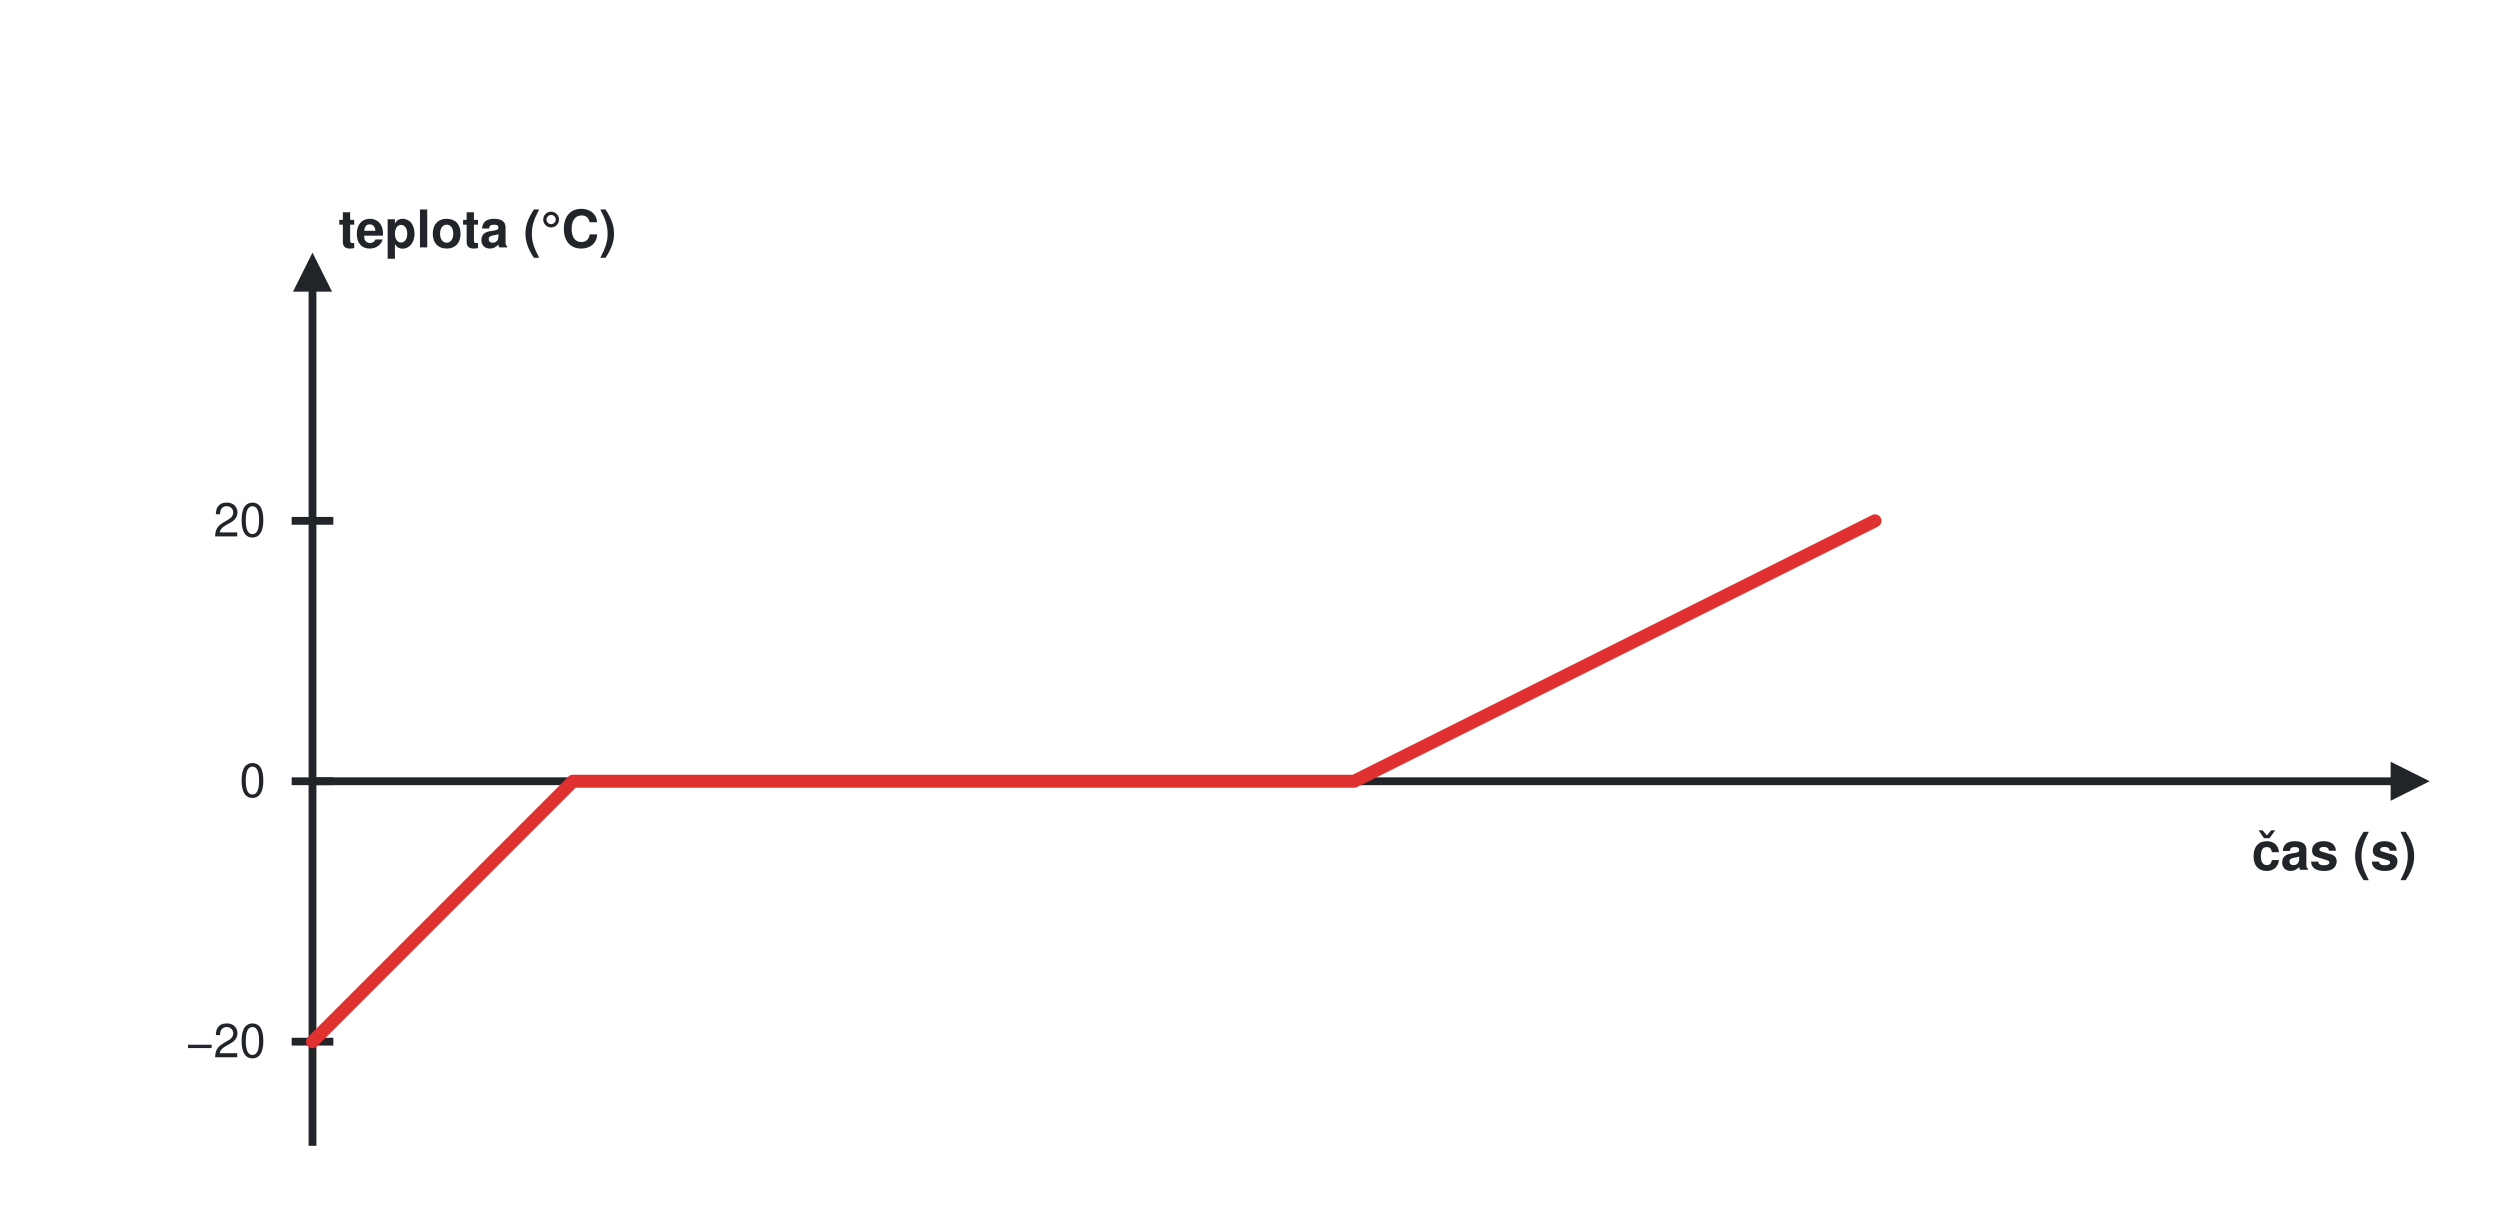
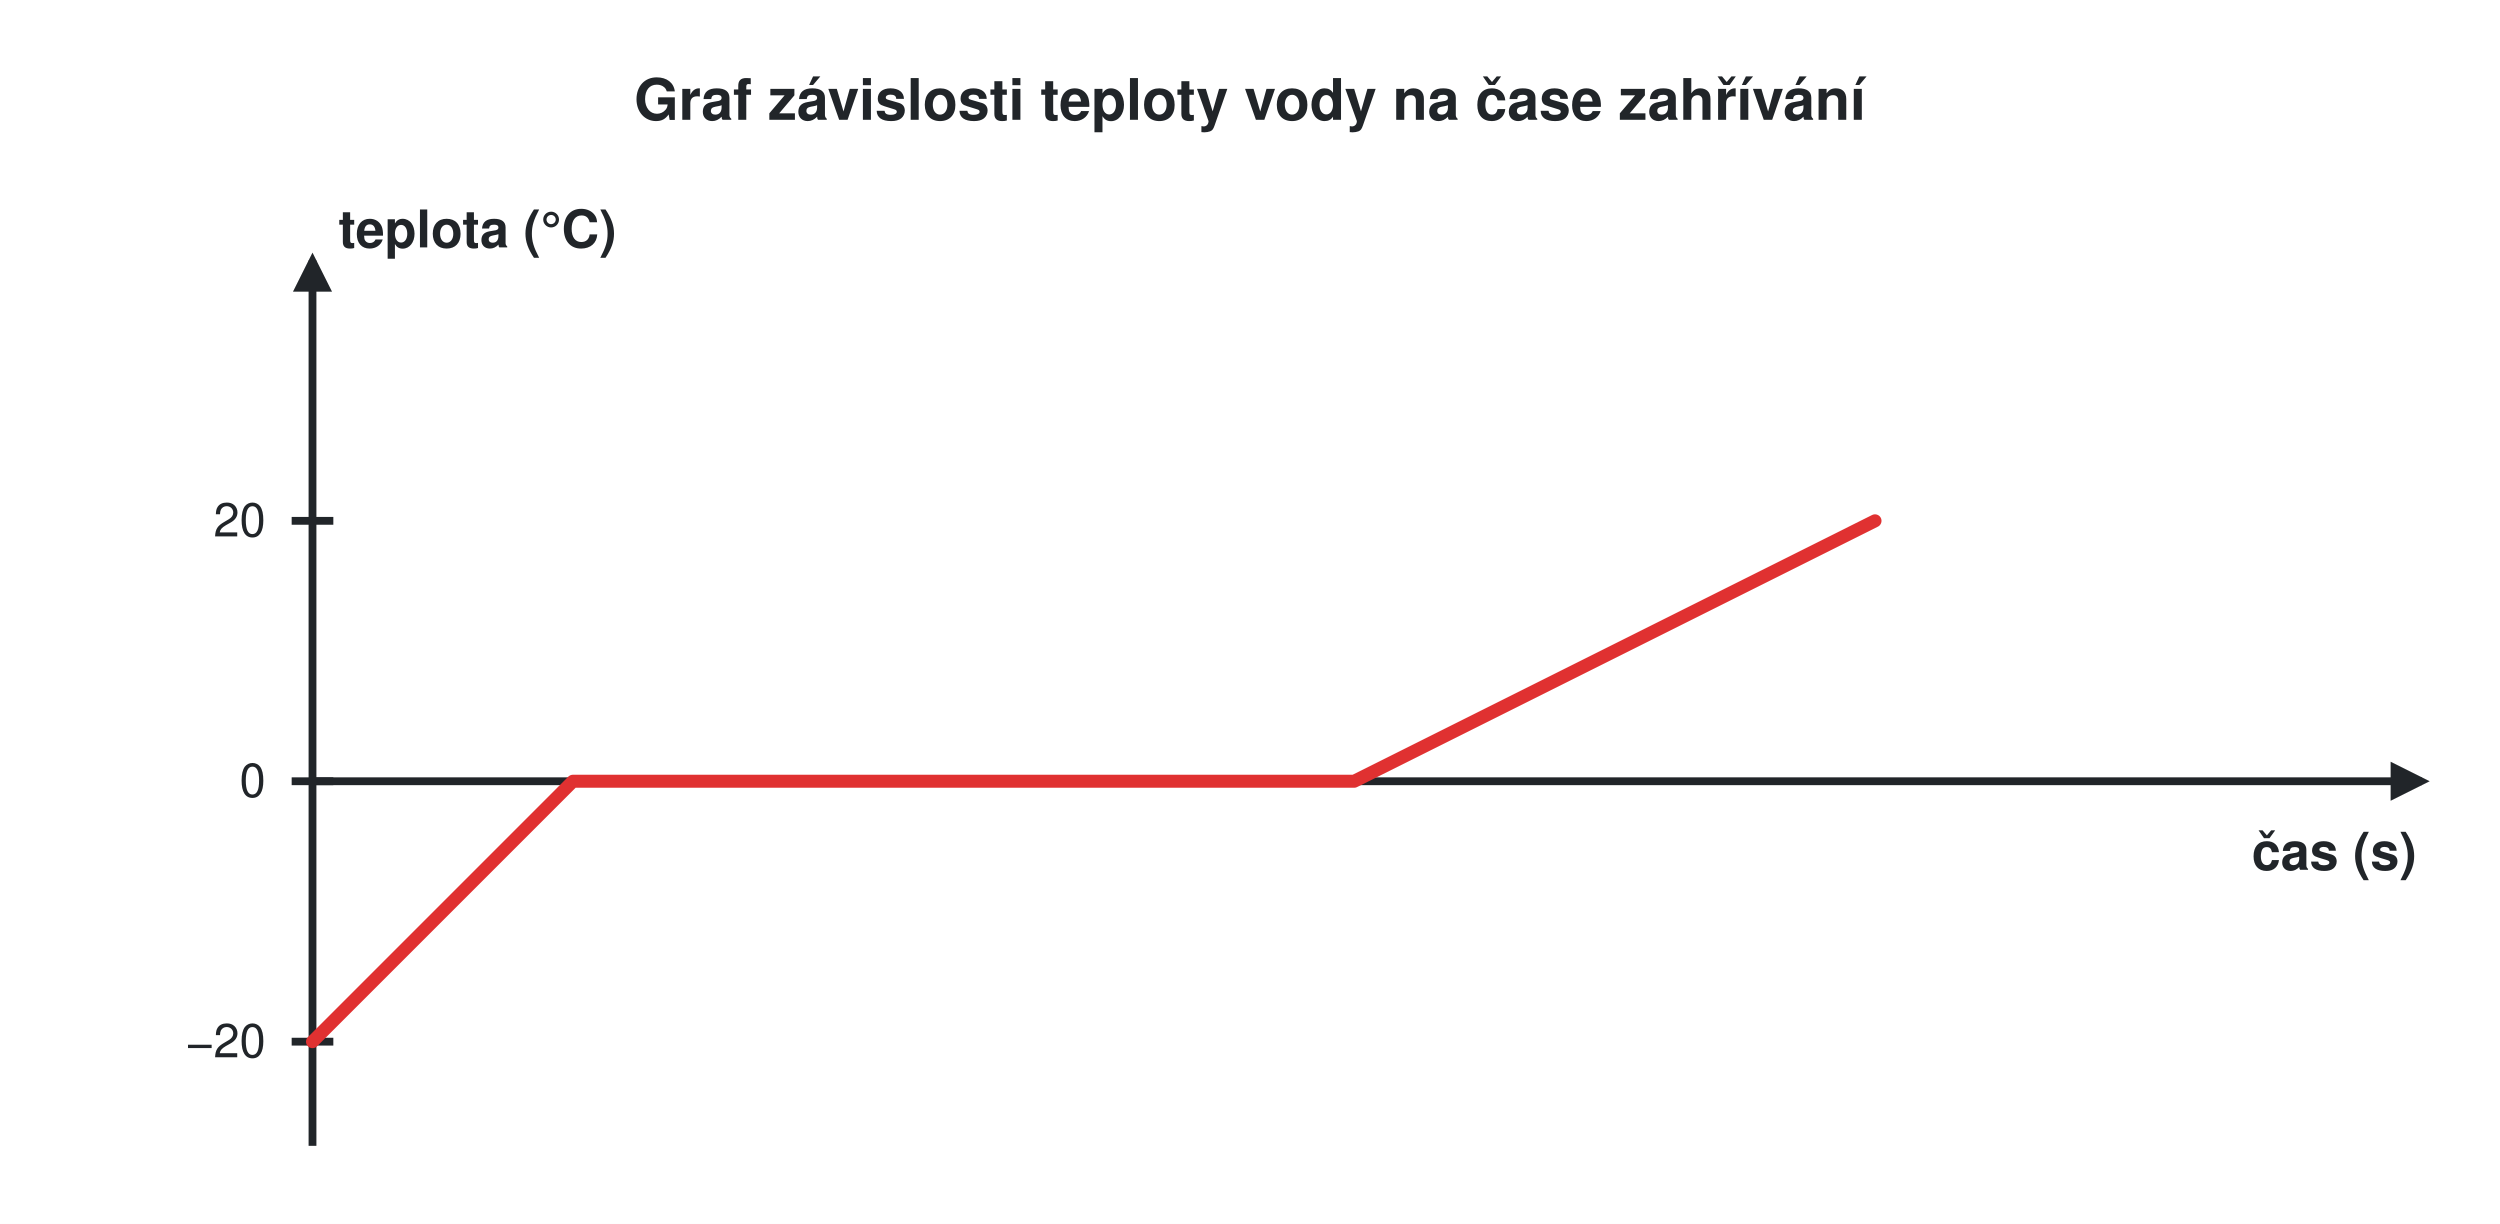
<svg xmlns="http://www.w3.org/2000/svg" viewBox="0 0 960 470" width="960" height="470" font-family="Helvetica, Arial, sans-serif">
  <defs>
    <marker id="ahk" viewBox="0 0 10 10" refX="8" refY="5" markerWidth="5" markerHeight="5" orient="auto">
      <path d="M0,0 L10,5 L0,10 z" fill="#212529" />
    </marker>
    <marker id="ahr" viewBox="0 0 10 10" refX="8" refY="5" markerWidth="5" markerHeight="5" orient="auto">
      <path d="M0,0 L10,5 L0,10 z" fill="#e03131" />
    </marker>
    <marker id="ahb" viewBox="0 0 10 10" refX="8" refY="5" markerWidth="5" markerHeight="5" orient="auto">
      <path d="M0,0 L10,5 L0,10 z" fill="#1971c2" />
    </marker>
    <marker id="ahy" viewBox="0 0 10 10" refX="8" refY="5" markerWidth="5" markerHeight="5" orient="auto">
      <path d="M0,0 L10,5 L0,10 z" fill="#e67700" />
    </marker>
    <marker id="ahg" viewBox="0 0 10 10" refX="8" refY="5" markerWidth="5" markerHeight="5" orient="auto">
      <path d="M0,0 L10,5 L0,10 z" fill="#868e96" />
    </marker>
  </defs>
  <rect width="960" height="470" fill="#ffffff" />
+   <text x="480" y="46" font-size="22" text-anchor="middle" font-weight="bold" fill="#212529">Graf závislosti teploty vody na čase zahřívání</text>
  <line x1="120" y1="440" x2="120" y2="100" stroke="#212529" stroke-width="3" marker-end="url(#ahk)" />
  <line x1="120" y1="300" x2="930" y2="300" stroke="#212529" stroke-width="3" marker-end="url(#ahk)" />
  <text x="130" y="95" font-size="20" text-anchor="start" font-weight="bold" fill="#212529">teplota (°C)</text>
  <text x="928" y="334" font-size="20" text-anchor="end" font-weight="bold" fill="#212529">čas (s)</text>
  <line x1="112" y1="400" x2="128" y2="400" stroke="#212529" stroke-width="3" />
  <text x="102" y="406" font-size="18" text-anchor="end" font-weight="normal" fill="#212529">−20</text>
  <line x1="112" y1="300" x2="128" y2="300" stroke="#212529" stroke-width="3" />
  <text x="102" y="306" font-size="18" text-anchor="end" font-weight="normal" fill="#212529">0</text>
  <line x1="112" y1="200" x2="128" y2="200" stroke="#212529" stroke-width="3" />
  <text x="102" y="206" font-size="18" text-anchor="end" font-weight="normal" fill="#212529">20</text>
  <path d="M120,400 L220,300 L520,300 L720,200" fill="none" stroke="#e03131" stroke-width="5" stroke-linejoin="round" stroke-linecap="round" />
</svg>
